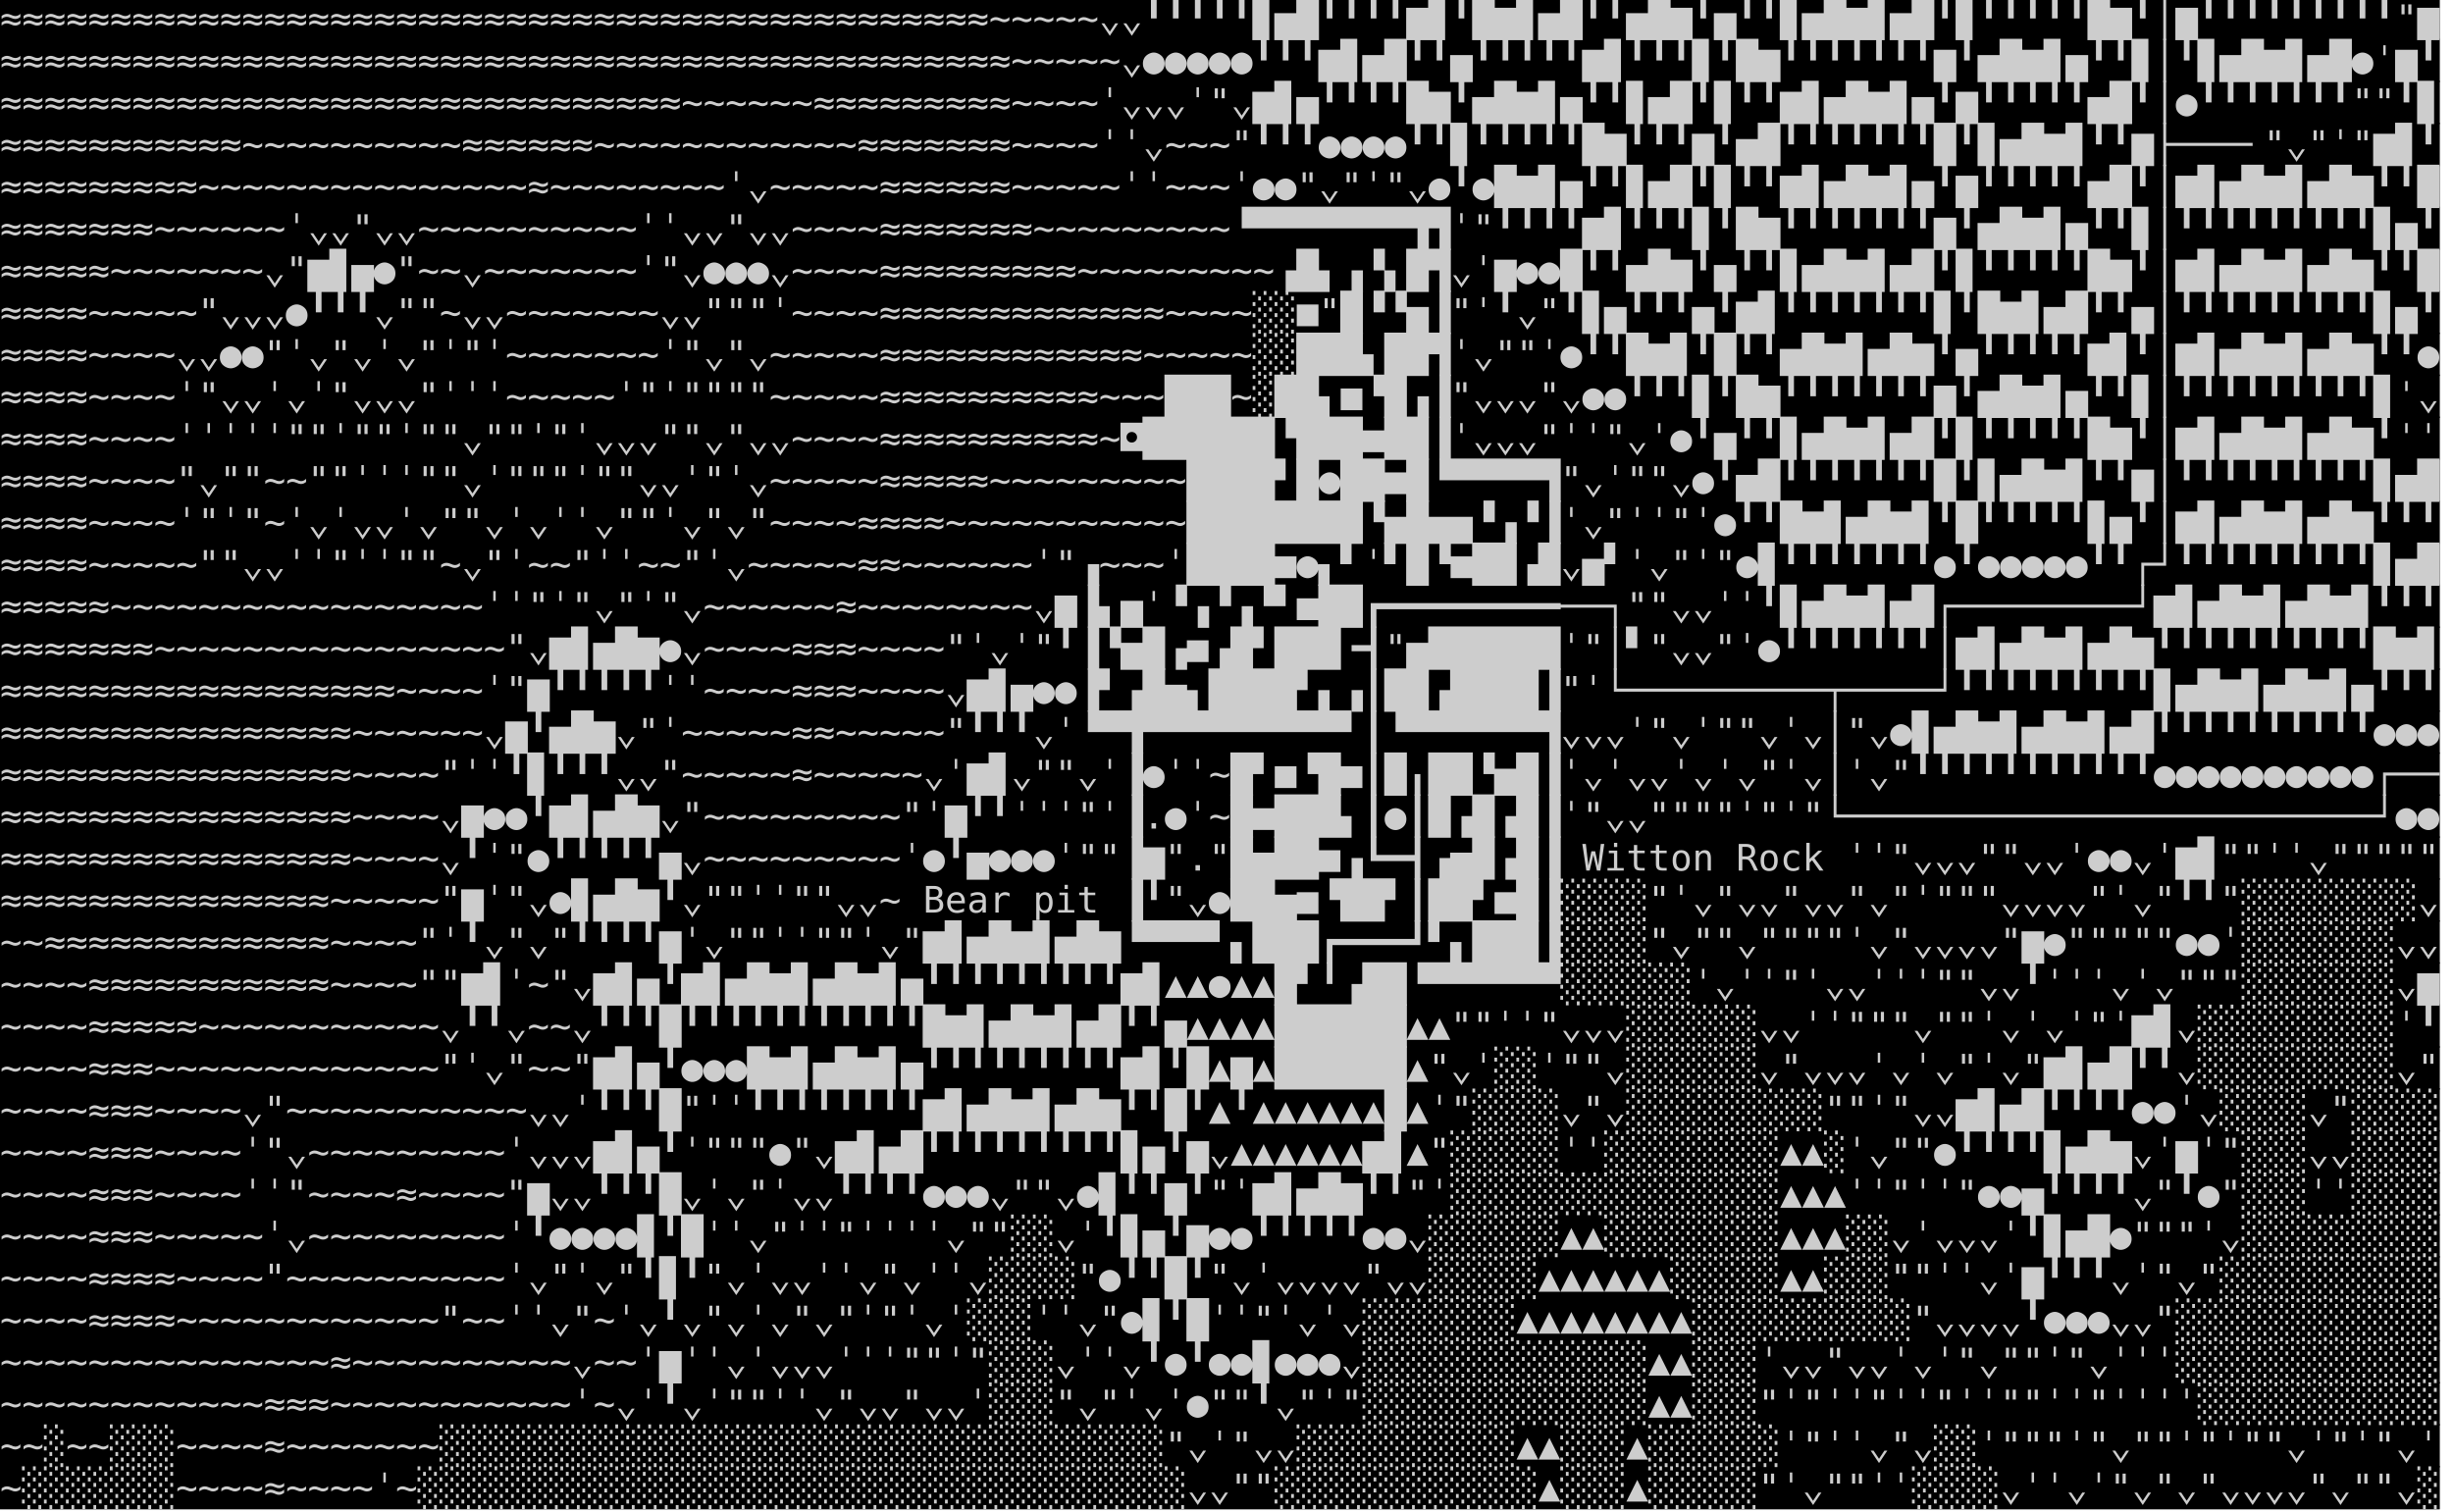
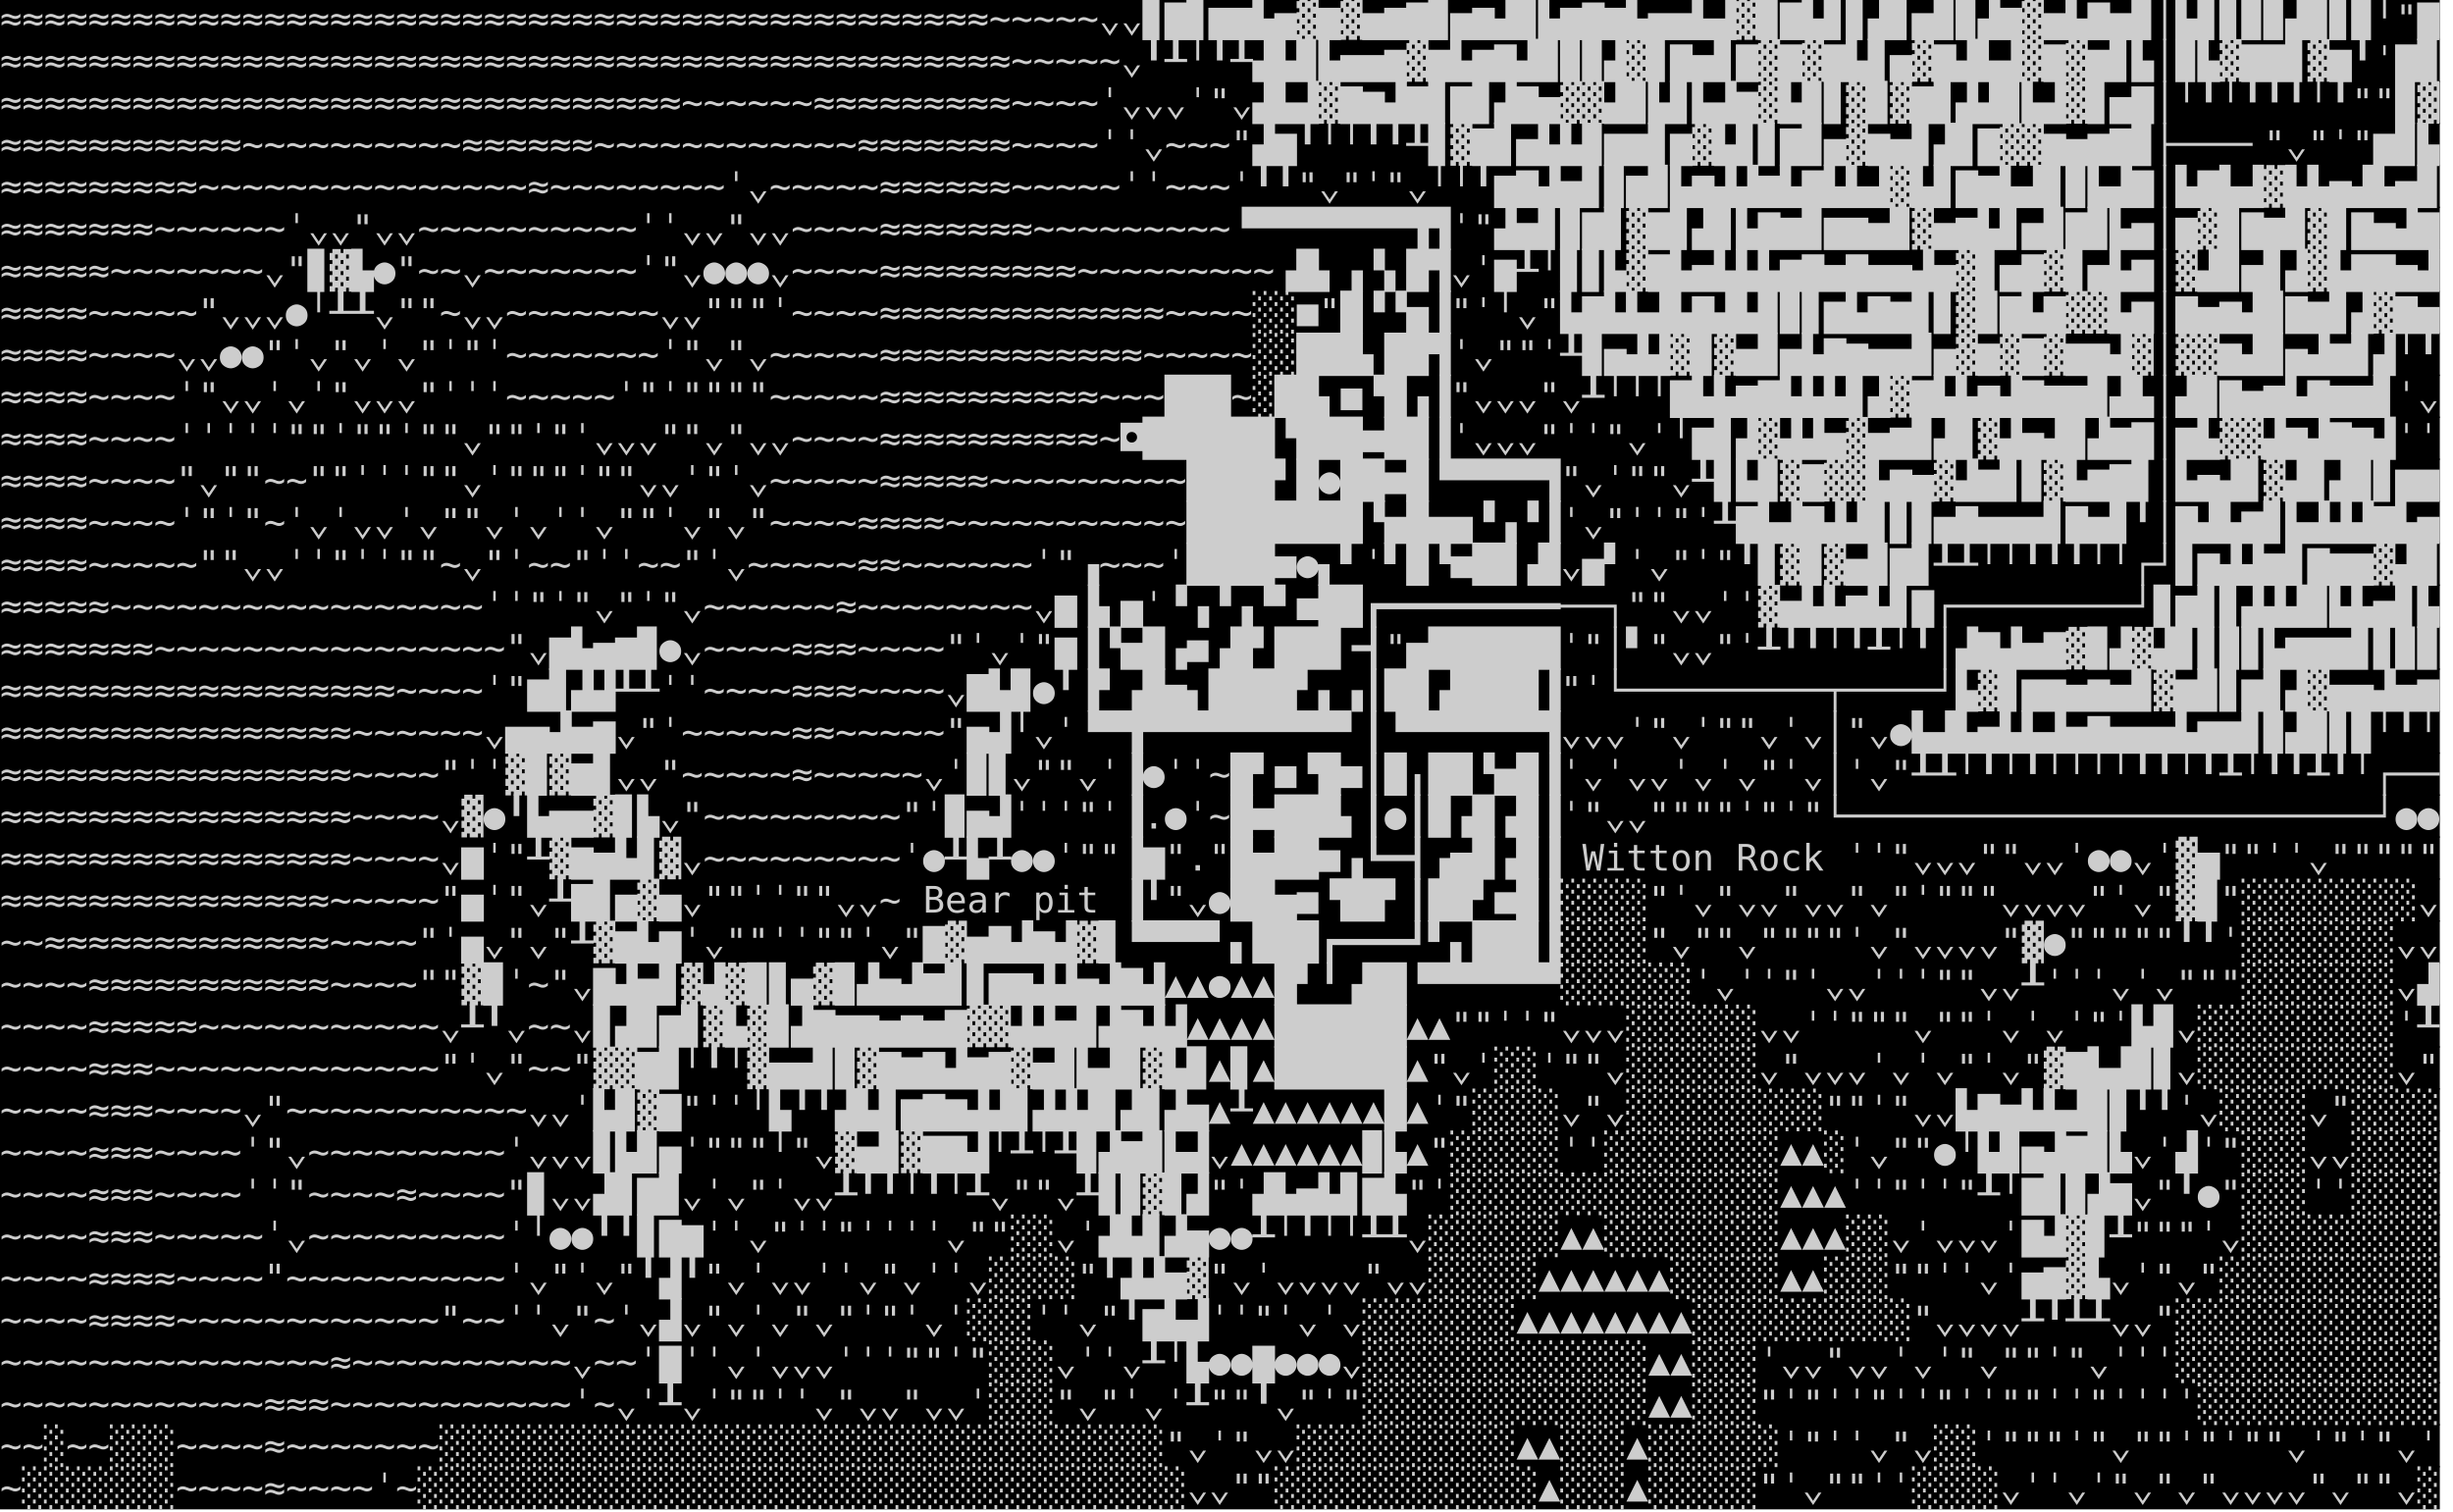
<svg xmlns="http://www.w3.org/2000/svg" version="1.1" width="672.0px" height="414.0px" viewBox="0 0 672.0 414.0" style="letter-spacing:0em;font-size:10px;font-family:'DejaVu Sans Mono';stroke:none">
  <text y="8.5" x="0.0" style="fill:#000000">███████████████████████████████████████████████████████████████████████████████████████████████████████████████</text>
█<text y="20.0" x="0.0" style="fill:#000000">███████████████████████████████████████████████████████████████████████████████████████████████████████████████</text>
█<text y="31.5" x="0.0" style="fill:#000000">███████████████████████████████████████████████████████████████████████████████████████████████████████████████</text>
█<text y="43.0" x="0.0" style="fill:#000000">███████████████████████████████████████████████████████████████████████████████████████████████████████████████</text>
█<text y="54.5" x="0.0" style="fill:#000000">███████████████████████████████████████████████████████████████████████████████████████████████████████████████</text>
█<text y="66.0" x="0.0" style="fill:#000000">███████████████████████████████████████████████████████████████████████████████████████████████████████████████</text>
█<text y="77.5" x="0.0" style="fill:#000000">███████████████████████████████████████████████████████████████████████████████████████████████████████████████</text>
█<text y="89.0" x="0.0" style="fill:#000000">███████████████████████████████████████████████████████████████████████████████████████████████████████████████</text>
█<text y="100.5" x="0.0" style="fill:#000000">███████████████████████████████████████████████████████████████████████████████████████████████████████████████</text>
█<text y="112.0" x="0.0" style="fill:#000000">███████████████████████████████████████████████████████████████████████████████████████████████████████████████</text>
█<text y="123.5" x="0.0" style="fill:#000000">███████████████████████████████████████████████████████████████████████████████████████████████████████████████</text>
█<text y="135.0" x="0.0" style="fill:#000000">███████████████████████████████████████████████████████████████████████████████████████████████████████████████</text>
█<text y="146.5" x="0.0" style="fill:#000000">███████████████████████████████████████████████████████████████████████████████████████████████████████████████</text>
█<text y="158.0" x="0.0" style="fill:#000000">███████████████████████████████████████████████████████████████████████████████████████████████████████████████</text>
█<text y="169.5" x="0.0" style="fill:#000000">███████████████████████████████████████████████████████████████████████████████████████████████████████████████</text>
█<text y="181.0" x="0.0" style="fill:#000000">███████████████████████████████████████████████████████████████████████████████████████████████████████████████</text>
█<text y="192.5" x="0.0" style="fill:#000000">███████████████████████████████████████████████████████████████████████████████████████████████████████████████</text>
█<text y="204.0" x="0.0" style="fill:#000000">███████████████████████████████████████████████████████████████████████████████████████████████████████████████</text>
█<text y="215.5" x="0.0" style="fill:#000000">███████████████████████████████████████████████████████████████████████████████████████████████████████████████</text>
█<text y="227.0" x="0.0" style="fill:#000000">███████████████████████████████████████████████████████████████████████████████████████████████████████████████</text>
█<text y="238.5" x="0.0" style="fill:#000000">███████████████████████████████████████████████████████████████████████████████████████████████████████████████</text>
█<text y="250.0" x="0.0" style="fill:#000000">███████████████████████████████████████████████████████████████████████████████████████████████████████████████</text>
█<text y="261.5" x="0.0" style="fill:#000000">███████████████████████████████████████████████████████████████████████████████████████████████████████████████</text>
█<text y="273.0" x="0.0" style="fill:#000000">███████████████████████████████████████████████████████████████████████████████████████████████████████████████</text>
█<text y="284.5" x="0.0" style="fill:#000000">███████████████████████████████████████████████████████████████████████████████████████████████████████████████</text>
█<text y="296.0" x="0.0" style="fill:#000000">███████████████████████████████████████████████████████████████████████████████████████████████████████████████</text>
█<text y="307.5" x="0.0" style="fill:#000000">███████████████████████████████████████████████████████████████████████████████████████████████████████████████</text>
█<text y="319.0" x="0.0" style="fill:#000000">███████████████████████████████████████████████████████████████████████████████████████████████████████████████</text>
█<text y="330.5" x="0.0" style="fill:#000000">███████████████████████████████████████████████████████████████████████████████████████████████████████████████</text>
█<text y="342.0" x="0.0" style="fill:#000000">███████████████████████████████████████████████████████████████████████████████████████████████████████████████</text>
█<text y="353.5" x="0.0" style="fill:#000000">███████████████████████████████████████████████████████████████████████████████████████████████████████████████</text>
█<text y="365.0" x="0.0" style="fill:#000000">███████████████████████████████████████████████████████████████████████████████████████████████████████████████</text>
█<text y="376.5" x="0.0" style="fill:#000000">███████████████████████████████████████████████████████████████████████████████████████████████████████████████</text>
█<text y="388.0" x="0.0" style="fill:#000000">███████████████████████████████████████████████████████████████████████████████████████████████████████████████</text>
█<text y="399.5" x="0.0" style="fill:#000000">███████████████████████████████████████████████████████████████████████████████████████████████████████████████</text>
█<text y="411.0" x="0.0" style="fill:#000000">███████████████████████████████████████████████████████████████████████████████████████████████████████████████</text>
- █<text y="8.5" x="0.0" style="fill:#cdcdcd">≈≈≈≈≈≈≈≈≈≈≈≈≈≈≈≈≈≈≈≈≈≈≈≈≈≈≈≈≈≈≈≈≈≈≈≈≈≈≈≈≈≈≈≈≈~~~~~⌄⌄╹╹╹╹╹▊▅█╹╹╹╹▆▊╹█▆▊▅█╹╹▅█▆╹▅╹╹▊▅█▆▊▅█╹▊╹╹╹╹╹█▆╹│▆╹╹╹╹╹╹╹╹╹"▆</text>
- ⌄<text y="20.0" x="0.0" style="fill:#cdcdcd">≈≈≈≈≈≈≈≈≈≈≈≈≈≈≈≈≈≈≈≈≈≈≈≈≈≈≈≈≈≈≈≈≈≈≈≈≈≈≈≈≈≈≈≈≈≈~~~~~⌄●●●●●╹╹╹▆▊▅█╹╹▅╹╹╹╹╹▆▊╹╹╹▊╹█▆╹╹╹╹╹╹╹▆╹▅█▆▊▅╹╹▊│╹▊▅█▆▊▅█●ˈ▆╹</text>
- ▅<text y="31.5" x="0.0" style="fill:#cdcdcd">≈≈≈≈≈≈≈≈≈≈≈≈≈≈≈≈≈≈≈≈≈≈≈≈≈≈≈≈≈≈≈~~~~~~≈≈≈≈≈≈≈≈≈~~~~ˈ⌄⌄⌄ˈ"⌄▆▊▅╹╹╹╹█▆╹▅█▆▊▅╹╹▊▅█╹▊╹╹▆▊▅█▆▊▅╹▆╹╹╹╹╹▅█╹│●╹╹╹╹╹╹╹""╹▊</text>
- ╹<text y="43.0" x="0.0" style="fill:#cdcdcd">≈≈≈≈≈≈≈≈≈≈≈~~~~~~~~~~≈≈≈≈≈≈~~~~~~~~~~~~≈≈≈≈≈≈≈~~~~ˈˈ⌄~~~"╹╹╹●●●●╹╹▊╹╹╹╹╹█▆╹╹╹▆╹▅█╹╹╹╹╹╹╹█╹▊▅█▆▊╹╹▆├───╴"⌄"ˈ"▆▊╹</text>
- █<text y="54.5" x="0.0" style="fill:#cdcdcd">≈≈≈≈≈≈≈≈≈~~~~~~~~~~~~~~~≈~~~~~~~~ˈ⌄~~~~~≈≈≈≈≈≈~~~~~ˈˈ~~~ˈ●●"⌄"ˈ"⌄●╹●█▆▊▅╹╹▊▅█╹▊╹╹▆▊▅█▆▊▅╹▆╹╹╹╹╹▅█╹│▆▊▅█▆▊▅█▆╹╹█</text>
- ╹<text y="66.0" x="0.0" style="fill:#cdcdcd">≈≈≈≈≈≈≈~~~~~~ˈ⌄⌄"⌄⌄~~~~~~~~~~ˈˈ⌄⌄"⌄⌄~~~~≈≈≈≈≈≈≈~~~~~~~~~▝▀▀▀▀▀▀▀▜▜ˈ"╹╹╹╹▆▊╹╹╹▊╹█▆╹╹╹╹╹╹╹▆╹▅█▆▊▅╹╹▊│╹╹╹╹╹╹╹╹╹▊▅╹</text>
- ▆<text y="77.5" x="0.0" style="fill:#cdcdcd">≈≈≈≈≈~~~~~~~⌄"▆▊▅●"~~⌄~~~~~~~ˈ"⌄●●●⌄~~~~≈≈≈≈≈≈≈≈≈~~~~~~~~~▗█▖▗▝▖█▜⌄ˈ▆●●█╹╹▅█▆╹▅╹╹▊▅█▆▊▅█╹▊╹╹╹╹╹█▆╹│▆▊▅█▆▊▅█▆╹╹█</text>
- ╹<text y="89.0" x="0.0" style="fill:#cdcdcd">≈≈≈≈~~~~~"⌄⌄⌄●╹╹╹⌄""~⌄⌄~~~~~~~⌄⌄"""ˈ~~~~≈≈≈≈≈≈≈≈≈≈≈≈≈~~~~░░■"█▝▝▅▐"ˈ╹⌄"╹▊▅╹╹╹▅╹▆▊╹╹╹╹╹╹╹▊╹█▆▊▅█╹╹▅│╹╹╹╹╹╹╹╹╹▊▅╹</text>
- ▆<text y="100.5" x="0.0" style="fill:#cdcdcd">≈≈≈≈~~~~⌄⌄●●"ˈ⌄"⌄ˈ⌄"ˈ"ˈ~~~~~~~ˈ"⌄"⌄~~~~~≈≈≈≈≈≈≈≈≈≈≈≈~~~~~░░███▖██▜ˈ⌄""ˈ●╹╹█▆▊╹█╹╹▅█▆▊▅█▆╹▅╹╹╹╹╹▆▊╹│▆▊▅█▆▊▅█▆╹╹●</text>
- ╹<text y="112.0" x="0.0" style="fill:#cdcdcd">≈≈≈≈~~~~ˈ"⌄⌄ˈ⌄ˈ"⌄⌄⌄"ˈˈˈ~~~~~ˈ"ˈ""""~~~~~≈≈≈≈≈≈≈≈≈≈~~~███~░██▖■▝█▗▐"⌄⌄⌄"⌄●●╹╹╹▊╹█▆╹╹╹╹╹╹╹▆╹▅█▆▊▅╹╹▊│╹╹╹╹╹╹╹╹╹▊ˈ⌄</text>
- ▆<text y="123.5" x="0.0" style="fill:#cdcdcd">≈≈≈≈~~~~ˈˈˈˈˈ""ˈ""ˈ""⌄""ˈ"ˈ⌄⌄⌄""⌄"⌄⌄~~~~≈≈≈≈≈≈≈≈≈≈~◘██████▝███■██▐ˈ⌄⌄⌄"ˈˈ"⌄ˈ●╹▅╹╹▊▅█▆▊▅█╹▊╹╹╹╹╹█▆╹│▆▊▅█▆▊▅█▆╹ˈˈ</text>
- ╹<text y="135.0" x="0.0" style="fill:#cdcdcd">≈≈≈≈~~~~"⌄""~~""ˈˈˈ""⌄ˈ"""ˈ""⌄⌄ˈ"ˈ⌄~~~~~≈≈≈≈≈~~~~~~~~~████▘█●██■█▝▀▀▀▀▜"⌄ˈ""⌄●╹▅█╹╹╹╹╹╹╹█╹▊▅█▆▊╹╹▆│╹╹╹╹╹╹╹╹╹▊▅█</text>
- ▆<text y="146.5" x="0.0" style="fill:#cdcdcd">≈≈≈≈~~~~ˈ"ˈ"~ˈ⌄ˈ⌄⌄ˈ⌄""⌄ˈ⌄ˈˈ⌄""ˈ⌄"⌄"~~~~≈≈≈≈~~~~~~~~~~~████████▝▅█▅▅▝▗▝▐ˈ⌄"ˈˈ"ˈ●╹╹█▆▊▅█▆▊╹█╹╹╹╹╹▊▅╹│▆▊▅█▆▊▅█▆╹╹╹</text>
- ╹<text y="158.0" x="0.0" style="fill:#cdcdcd">≈≈≈≈~~~~~""⌄⌄ˈˈ"ˈˈ""~⌄"ˈ~~"ˈˈ~~"ˈ⌄~~~~~≈≈~~~~~~ˈ"▗~~~ˈ████■●▖▘ˈ▘█▝■██▗█⌄▅▘ˈ⌄"ˈ"●▊╹╹╹╹╹╹╹●╹●●●●●╹╹┌┘╹╹╹╹╹╹╹╹╹▊▅█</text>
- ▆<text y="169.5" x="0.0" style="fill:#cdcdcd">≈≈≈≈≈~~~~~~~~~~~~~~~~~ˈˈ"ˈ"⌄"ˈ"⌄~~~~~~≈~~~~~~~~⌄▆▐▖▅ˈ▝▗▝▗▝▘■██┏━━━━━━━━──┐""⌄⌄ˈˈ╹▊▅█▆▊▅█┌────────┘▆▊▅█▆▊▅█▆▊╹╹╹</text>
- ╹<text y="181.0" x="0.0" style="fill:#cdcdcd">≈≈≈≈≈≈≈~~~~~~~~~~~~~~~~"⌄▆▊▅█▆●⌄~~~~≈≈≈~~~~"ˈ⌄ˈ"╹▐▝▅█▗■▗█▘███╺┫"▅██████ˈ"│▘"⌄⌄"ˈ●╹╹╹╹╹╹╹│▆▊▅█▆▊▅█▆╹╹╹╹╹╹╹╹╹╹█▆▊</text>
- ▅<text y="192.5" x="0.0" style="fill:#cdcdcd">≈≈≈≈≈≈≈≈≈≈≈≈≈≈≈≈≈≈~~~~ˈ"▆╹╹╹╹╹ˈˈ~~~~≈≈≈~~~~⌄▆▊▅●●▐▘▗█▅▖████▘▖▗┃██▗████▐"ˈ└─────────┬────┘╹╹╹╹╹╹╹╹╹▊▅█▆▊▅█▆▊▅╹╹╹</text>
- ╹<text y="204.0" x="0.0" style="fill:#cdcdcd">≈≈≈≈≈≈≈≈≈≈≈≈≈≈≈≈~~~~~~⌄▆╹▅█▆⌄"ˈ~~~~~≈≈~~~~~"╹╹╹⌄ˈ▝▀▜▀▀▀▀▀▀▀▀▀▘┃▝▀▀▀▀▀▀▜⌄⌄⌄ˈ"⌄ˈ""⌄ˈ⌄│"⌄●▊▅█▆▊▅█▆▊▅█╹╹╹╹╹╹╹╹╹╹●●●</text>
- ●<text y="215.5" x="0.0" style="fill:#cdcdcd">≈≈≈≈≈≈≈≈≈≈≈≈≈≈≈≈~~~~"ˈˈ╹▊╹╹╹⌄⌄"~~~~~≈~~~~~⌄ˈ▆▊⌄""⌄ˈ▐●ˈˈ~█▘■▝█■┃█╻██▝▅█▐ˈ⌄ˈ⌄⌄ˈ⌄ˈ⌄"ˈ⌄│ˈ⌄"╹╹╹╹╹╹╹╹╹╹╹●●●●●●●●●●┌──</text>
- ─<text y="227.0" x="0.0" style="fill:#cdcdcd">≈≈≈≈≈≈≈≈≈≈≈≈≈≈≈≈~~~~⌄▆●●╹▆▊▅█▆⌄"~~~~~~~~~"ˈ▆╹╹ˈˈˈ"ˈ▐.●ˈ~█■███▖┃●┃█▗█▗█▐ˈ"⌄⌄""""ˈ"ˈ"└────────────────────────┘●●</text>
- ▅<text y="238.5" x="0.0" style="fill:#cdcdcd">≈≈≈≈≈≈≈≈≈≈≈≈≈≈≈≈~~~~⌄╹ˈ"●╹╹╹╹╹▅⌄~~~~~~~~~ˈ●╹▅●●●ˈ""▐▆"."█▅██■▗┗━┫▗▅█▗█▐ Witton Rock ˈˈ"⌄⌄⌄""⌄⌄ˈ●●⌄ˈ▆▊""ˈˈ⌄"""""</text>
- ╹<text y="250.0" x="0.0" style="fill:#cdcdcd">≈≈≈≈≈≈≈≈≈≈≈≈≈≈≈~~~~~"▆ˈ"⌄●▊▅█▆╹⌄""ˈˈ""⌄⌄~ Bear pit ▐╹"⌄●██▅■▝██▘┃██▘■█▐░░░░"ˈ⌄"⌄⌄"⌄⌄"⌄"ˈ"""⌄⌄⌄⌄"ˈ⌄"╹╹"░░░░░░░░⌄</text>
- ▆<text y="261.5" x="0.0" style="fill:#cdcdcd">~~≈≈≈≈≈≈≈≈≈≈≈≈≈~~~~"ˈ╹⌄"⌄"╹╹╹╹▆ˈ⌄""ˈˈ""ˈ⌄"▆▊▅█▆▊▅█▆▝▀▀▀▘▖███┏━━━┛▘▖███▐░░░░"⌄""⌄""""ˈ⌄"⌄⌄⌄⌄"▆●"""""●●ˈ░░░░░░░⌄⌄</text>
- ╹<text y="273.0" x="0.0" style="fill:#cdcdcd">~~~~≈≈≈≈≈≈≈≈≈≈≈~~~~""▆▊ˈ~"⌄▆▊▅╹▆▊▅█▆▊▅█▆▊▅╹╹╹╹╹╹╹╹╹▆▊▲▲●▲▲█▘╹▗██▝▀▀▀▀▀▀░░░░░░ˈ⌄ˈˈ"ˈ⌄⌄ˈˈˈ""⌄⌄╹ˈˈˈ⌄ˈ⌄"""░░░░░░░⌄▆</text>
- ▊<text y="284.5" x="0.0" style="fill:#cdcdcd">~~~~≈≈≈≈≈~~~~~~~~~~~⌄╹╹⌄~~⌄╹╹╹█╹╹╹╹╹╹╹╹╹╹╹█▆▊▅█▆▊▅█╹╹▅▲▲▲▲██████▲▲""ˈˈ"⌄⌄⌄░░░░░░⌄⌄ˈˈ"""⌄""ˈ⌄ˈ⌄ˈ"ˈ▆▊⌄░░░░░░░░░ˈ╹</text>
- ╹<text y="296.0" x="0.0" style="fill:#cdcdcd">~~~~≈≈≈~~~~~~~~~~~~~"ˈ⌄"~~"▆▊▅╹●●●█▆▊▅█▆▊▅╹╹╹╹╹╹╹╹╹▆▊╹█▲▆▲██████▲"⌄ˈ░░ˈ""⌄░░░░░░⌄"⌄⌄⌄ˈ⌄ˈ⌄"ˈ⌄"▆▊▅█╹╹⌄░░░░░░░░░⌄"</text>
- "<text y="307.5" x="0.0" style="fill:#cdcdcd">~~~~≈≈≈~~~~⌄"~~~~~~~~~~~⌄⌄ˈ╹╹╹█"ˈˈ╹╹╹╹╹╹╹╹▆▊▅█▆▊▅█▆╹╹█╹▲╹▲▲▲▲▲▲█▲ˈ"░░░░⌄"⌄░░░░░░░░░""ˈ"⌄⌄▆▊▅█╹╹╹╹●●ˈ⌄░░░░⌄"░░░░</text>
- ░<text y="319.0" x="0.0" style="fill:#cdcdcd">~~~~≈≈≈~~~~ˈ"⌄~~~~~~~~~ˈ⌄⌄⌄▆▊▅╹ˈ"""●"⌄▆▊▅█╹╹╹╹╹╹╹╹╹▊▅╹▆⌄▲▲▲▲▲▲▆▊▲"░░░░░ˈˈ░░░░░░░░▲▲░ˈ⌄""●╹╹╹╹▊▅█▆⌄ˈ▆ˈ"░░░⌄⌄░░░░</text>
- ░<text y="330.5" x="0.0" style="fill:#cdcdcd">~~~~≈≈≈~~~~ˈˈ"~~~~≈~~~~"▆⌄⌄╹╹╹█⌄ˈ⌄"ˈ⌄⌄╹╹╹╹●●●⌄""⌄●▊╹╹▆╹"ˈ▆▊▅█▆╹╹"ˈ░░░░░░░░░░░░░░░▲▲▲ˈˈ"ˈˈ"●●▅╹╹╹╹⌄"╹●"░░░ˈˈ░░░░</text>
- ░<text y="342.0" x="0.0" style="fill:#cdcdcd">~~~~≈≈≈~~~~~ˈ⌄~~~~~~~~~ˈ╹●●●●▊╹█ˈˈ⌄"ˈˈ"ˈˈˈˈ⌄""░░⌄ˈ╹▊▅╹▆●●╹╹╹╹╹●●⌄░░░░░░▲▲░░░░░░░░▲▲▲░░⌄ˈ⌄⌄⌄ˈ╹▊▅█●"""ˈ⌄░░░░░░░░░</text>
- ░<text y="353.5" x="0.0" style="fill:#cdcdcd">~~~~≈≈≈≈~~~~"~~~~~~~~~~ˈ⌄"ˈ⌄"╹▊╹"⌄ˈ⌄⌄ˈˈ⌄"⌄ˈˈ⌄░░░░"●╹╹█╹"⌄ˈ⌄⌄⌄⌄"⌄⌄░░░░░▲▲▲▲▲▲░░░░░▲▲░░░""ˈˈ⌄ˈ▆╹╹╹⌄ˈ"⌄"░░░░░░░░░░</text>
- ░<text y="365.0" x="0.0" style="fill:#cdcdcd">~~~~≈≈≈≈~~~~~~~~~~~~"~~ˈˈ⌄"~ˈ⌄╹⌄"⌄ˈ⌄"⌄"ˈ"ˈ⌄ˈ░░░ˈˈ⌄"●▊╹█ˈˈ"ˈ⌄ˈ⌄░░░░░░░▲▲▲▲▲▲▲▲░░░░░░░░░░"⌄⌄⌄⌄╹●●●⌄⌄"░░░░░░░░░░░░</text>
- ░<text y="376.5" x="0.0" style="fill:#cdcdcd">~~~~~~~~~~~~~~~≈~~~~~~~~~~⌄~~ˈ▆ˈˈ⌄ˈ⌄⌄⌄ˈˈˈ""ˈ"░░░⌄ˈˈ⌄╹●╹●●▊●●●⌄░░░░░░░░░░░░░▲▲░░░ˈ⌄⌄"⌄⌄ˈ⌄ˈ"⌄""ˈ"⌄ˈˈˈ░░░░░░░░░░░░</text>
- ░<text y="388.0" x="0.0" style="fill:#cdcdcd">~~~~~~~~~~~~≈≈≈~~~~~~~~~~~ˈ~⌄ˈ╹⌄ˈ""ˈˈ⌄"⌄⌄"⌄⌄ˈ░░░"⌄"ˈ⌄ˈ●""╹⌄"ˈ"░░░░░░░░░░░░░▲▲░░░"ˈ"ˈˈ"ˈˈ"ˈˈ""ˈˈ"ˈˈˈˈ░░░░░░░░░░░</text>
+ █<text y="8.5" x="0.0" style="fill:#cdcdcd">≈≈≈≈≈≈≈≈≈≈≈≈≈≈≈≈≈≈≈≈≈≈≈≈≈≈≈≈≈≈≈≈≈≈≈≈≈≈≈≈≈≈≈≈≈~~~~~⌄⌄▊▇▊▆▆▙▅▓▆▓▅▆▇▉▅▆▟▉▙▆▇▆▙▅▅▙▟▓▉▇▙▊▊▟▊▅▉▉▟▆▓▅▙▇▅▉│▙▊▊▉▉▟▉▊▉╵"▇</text>
+ ⌄<text y="20.0" x="0.0" style="fill:#cdcdcd">≈≈≈≈≈≈≈≈≈≈≈≈≈≈≈≈≈≈≈≈≈≈≈≈≈≈≈≈≈≈≈≈≈≈≈≈≈≈≈≈≈≈≈≈≈≈~~~~~⌄╹┸╵╹┸▟▙▉▙▅▅▆▓▆▙▆▇▟▉▉▉▟▓▊▇▅▊▇▓▇▓▇▙▊▅▓▇▟▙▟▓▇▓▆▊▙│▉▙▓▇▇▊▓▆╹ˈ▇▉</text>
+ ▓<text y="31.5" x="0.0" style="fill:#cdcdcd">≈≈≈≈≈≈≈≈≈≈≈≈≈≈≈≈≈≈≈≈≈≈≈≈≈≈≈≈≈≈≈~~~~~~≈≈≈≈≈≈≈≈≈~~~~ˈ⌄⌄⌄ˈ"⌄▟▙▟▓▇▆▟▇▊▇▊▟▇▅▓▓▟▉▙▊▙▟▆▓▙▉▊▓▉▓▇▊▟▟▉▙▟▓▊▅▇│╵╹╵╹╹╹╵╹""▉▓</text>
+ ▙<text y="43.0" x="0.0" style="fill:#cdcdcd">≈≈≈≈≈≈≈≈≈≈≈~~~~~~~~~~≈≈≈≈≈≈~~~~~~~~~~~~≈≈≈≈≈≈≈~~~~ˈˈ⌄~~~"▟▆╹╵╵╹╹┸▊▓▇▊▅▙▙▉▆▆▊▆▓▙▊▊▇▉▅▓▆▅▊▟▊▇▓▓▆▅▆▇▉├───╴"⌄"ˈ"▆▉▙</text>
+ ▓<text y="54.5" x="0.0" style="fill:#cdcdcd">≈≈≈≈≈≈≈≈≈~~~~~~~~~~~~~~~≈~~~~~~~~ˈ⌄~~~~~≈≈≈≈≈≈~~~~~ˈˈ~~~ˈ╹╹"⌄"ˈ"⌄╵╵╹▆▇▟▅▊▉▆▉▙▆▟▟▆▙▇▙▙▟▓▙▊▇▆▙▟▊▉▙▟▇│▙▇▙▟▓▙▙▅▟▙▅▉</text>
+ ▟<text y="66.0" x="0.0" style="fill:#cdcdcd">≈≈≈≈≈≈≈~~~~~~ˈ⌄⌄"⌄⌄~~~~~~~~~~ˈˈ⌄⌄"⌄⌄~~~~≈≈≈≈≈≈≈~~~~~~~~~▝▀▀▀▀▀▀▀▜▜ˈ"▟▅▊▉▇▊▓▇▊▟▊▙▇▆▉▆▆▅▉▓▅▆▙▊▅▉▇▉▙▅│▆▓▉▇▆▉▓▊▇▅▟▇</text>
+ ▉<text y="77.5" x="0.0" style="fill:#cdcdcd">≈≈≈≈≈~~~~~~~⌄"▊▓▙●"~~⌄~~~~~~~ˈ"⌄●●●⌄~~~~≈≈≈≈≈≈≈≈≈~~~~~~~~~▗█▖▗▝▖█▜⌄ˈ▆┸╵▊▊▙▓▇▙▅▙▙▙▆▇▅▇▅▅▟▅▓▊▅▇▓▊▅▙▆│▓▟▉▅▊▟▓▙▇▇▅▟</text>
+ ▇<text y="89.0" x="0.0" style="fill:#cdcdcd">≈≈≈≈~~~~~"⌄⌄⌄●╵┸┸⌄""~⌄⌄~~~~~~~⌄⌄"""ˈ~~~~≈≈≈≈≈≈≈≈≈≈≈≈≈~~~~░░■"█▝▝▅▐"ˈ╵⌄"▙▇▙▙▟▙▇▟▙▉▉▊▆▙▇▆▊▊▓▉▇▙▇▓▓▙▆│▇▅▆▟▉▇▆▊▟▓▇▅</text>
+ ▙<text y="100.5" x="0.0" style="fill:#cdcdcd">≈≈≈≈~~~~⌄⌄●●"ˈ⌄"⌄ˈ⌄"ˈ"ˈ~~~~~~~ˈ"⌄"⌄~~~~~≈≈≈≈≈≈≈≈≈≈≈≈~~~~~░░███▖██▜ˈ⌄""ˈ┸▉▅▟▟▓▉▓▅▉▅▙▇▆▅▅▉▅▓▆▓▇▓▆▆▟▓│▓▓▆▟▉▅▟▆▊▟╵╹</text>
+ ▇<text y="112.0" x="0.0" style="fill:#cdcdcd">≈≈≈≈~~~~ˈ"⌄⌄ˈ⌄ˈ"⌄⌄⌄"ˈˈˈ~~~~~ˈ"ˈ""""~~~~~≈≈≈≈≈≈≈≈≈≈~~~███~░██▖■▝█▗▐"⌄⌄⌄"⌄┸╵╵╵▇▙▙▆▇▙▙▙▊▟▓▇▙▙▆▟▇▆▆▉▟▙│▟▉▇▅▆▙▇▆▆▊ˈ⌄</text>
+ ▇<text y="123.5" x="0.0" style="fill:#cdcdcd">≈≈≈≈~~~~ˈˈˈˈˈ""ˈ""ˈ""⌄""ˈ"ˈ⌄⌄⌄""⌄"⌄⌄~~~~≈≈≈≈≈≈≈≈≈≈~◘██████▝███■██▐ˈ⌄⌄⌄"ˈˈ"⌄ˈ╵▆▊▟▓▟▟▅▓▅▆▉▟▊▓▟▅▟▉▟▆▇│▆▙▓▓▟▆▟▇▆▟ˈˈ</text>
+ ▅<text y="135.0" x="0.0" style="fill:#cdcdcd">≈≈≈≈~~~~"⌄""~~""ˈˈˈ""⌄ˈ"""ˈ""⌄⌄ˈ"ˈ⌄~~~~~≈≈≈≈≈~~~~~~~~~████▘█●██■█▝▀▀▀▀▜"⌄ˈ""⌄┸▊▙▉▓▇▓▓▙▆▅▓▟▆▊▉▓▙▆▇▊│▙▅▟▊▓▟▊▟▉▊▆▆</text>
+ ▉<text y="146.5" x="0.0" style="fill:#cdcdcd">≈≈≈≈~~~~ˈ"ˈ"~ˈ⌄ˈ⌄⌄ˈ⌄""⌄ˈ⌄ˈˈ⌄""ˈ⌄"⌄"~~~~≈≈≈≈~~~~~~~~~~~████████▝▅█▅▅▝▗▝▐ˈ⌄"ˈˈ"ˈ┸▇▙▟▇▟▟▊▊▉▅▇▅▅▅▊▇▅▊╹│▇▟▙▆▊▙▟▟▟▇▙▅</text>
+ ▅<text y="158.0" x="0.0" style="fill:#cdcdcd">≈≈≈≈~~~~~""⌄⌄ˈˈ"ˈˈ""~⌄"ˈ~~"ˈˈ~~"ˈ⌄~~~~~≈≈~~~~~~ˈ"▗~~~ˈ████■●▖▘ˈ▘█▝■██▗█⌄▅▘ˈ⌄"ˈ"╹▊▓▉▓▅▉▇▊┸┸╵╵╹╹╹╵╵┌┘▊▆▟▟▆▊▇▆▆▓▟▉</text>
+ ▉<text y="169.5" x="0.0" style="fill:#cdcdcd">≈≈≈≈≈~~~~~~~~~~~~~~~~~ˈˈ"ˈ"⌄"ˈ"⌄~~~~~~≈~~~~~~~~⌄▆▐▖▅ˈ▝▗▝▗▝▘■██┏━━━━━━━━──┐""⌄⌄ˈˈ▓▅▙▙▆▙▊▇┌────────┘▊▆▊▊▟▟▟▉▙▙▅▊▙</text>
+ ▇<text y="181.0" x="0.0" style="fill:#cdcdcd">≈≈≈≈≈≈≈~~~~~~~~~~~~~~~~"⌄▆▙▅▆▉●⌄~~~~≈≈≈~~~~"ˈ⌄ˈ"▆▐▝▅█▗■▗█▘███╺┫"▅██████ˈ"│▘"⌄⌄"ˈ┸╹╹╵╹┸╵╹│▟▇▟▅▇▓▉▟▓▟▊▊▉▊▙▆▆▆▊▊▉▉</text>
+ ▅<text y="192.5" x="0.0" style="fill:#cdcdcd">≈≈≈≈≈≈≈≈≈≈≈≈≈≈≈≈≈≈~~~~ˈ"▆▊▟▟┸┸ˈˈ~~~~≈≈≈~~~~⌄▇▙▉●╹▐▘▗█▅▖████▘▖▗┃██▗████▐"ˈ└─────────┬────┘▙▓▊▆▆▅▆▅▉▓▆▉▊▆▊▟▓▅▅▟▅▆</text>
+ ▆<text y="204.0" x="0.0" style="fill:#cdcdcd">≈≈≈≈≈≈≈≈≈≈≈≈≈≈≈≈~~~~~~⌄▅▅▟▅▆⌄"ˈ~~~~~≈≈~~~~~"▅▟╵⌄ˈ▝▀▜▀▀▀▀▀▀▀▀▀▘┃▝▀▀▀▀▀▀▜⌄⌄⌄ˈ"⌄ˈ""⌄ˈ⌄│"⌄●▙▟▙▅▙▙▟▅▇▅▅▅▙▆▆▊▉▟▉▊▉╵╹╵</text>
+ ┸<text y="215.5" x="0.0" style="fill:#cdcdcd">≈≈≈≈≈≈≈≈≈≈≈≈≈≈≈≈~~~~"ˈˈ▓▉▓▆▊⌄⌄"~~~~~≈~~~~~⌄ˈ▉▊⌄""⌄ˈ▐●ˈˈ~█▘■▝█■┃█╻██▝▅█▐ˈ⌄ˈ⌄⌄ˈ⌄ˈ⌄"ˈ⌄│ˈ⌄"┸┸╵╹╵╹╵╵╵╵╹╹╵╹┸╵╹╹┸╹╵┌──</text>
+ ─<text y="227.0" x="0.0" style="fill:#cdcdcd">≈≈≈≈≈≈≈≈≈≈≈≈≈≈≈≈~~~~⌄▓●╹▙▅▅▓▊▙⌄"~~~~~~~~~"ˈ▉▅▟ˈˈˈ"ˈ▐.●ˈ~█■███▖┃●┃█▗█▗█▐ˈ"⌄⌄""""ˈ"ˈ"└────────────────────────┘●●</text>
+ ▅<text y="238.5" x="0.0" style="fill:#cdcdcd">≈≈≈≈≈≈≈≈≈≈≈≈≈≈≈≈~~~~⌄▆ˈ"┸▓▆▅▙▊▓⌄~~~~~~~~~ˈ●┸▙┸●●ˈ""▐▆"."█▅██■▗┗━┫▗▅█▗█▐ Witton Rock ˈˈ"⌄⌄⌄""⌄⌄ˈ●●⌄ˈ▓▅""ˈˈ⌄"""""</text>
+ ▟<text y="250.0" x="0.0" style="fill:#cdcdcd">≈≈≈≈≈≈≈≈≈≈≈≈≈≈≈~~~~~"▅ˈ"⌄┸▇▊▅▓▅⌄""ˈˈ""⌄⌄~ Bear pit ▐╹"⌄●██▅■▝██▘┃██▘■█▐░░░░"ˈ⌄"⌄⌄"⌄⌄"⌄"ˈ"""⌄⌄⌄⌄"ˈ⌄"▓▉"░░░░░░░░⌄</text>
+ ▊<text y="261.5" x="0.0" style="fill:#cdcdcd">~~≈≈≈≈≈≈≈≈≈≈≈≈≈~~~~"ˈ▅⌄"⌄"┸▓▆▙▆ˈ⌄""ˈˈ""ˈ⌄"▇▓▅▇▟▆▟▓▊▝▀▀▀▘▖███┏━━━┛▘▖███▐░░░░"⌄""⌄""""ˈ⌄"⌄⌄⌄⌄"▓●"""""╹╹ˈ░░░░░░░⌄⌄</text>
+ ▓<text y="273.0" x="0.0" style="fill:#cdcdcd">~~~~≈≈≈≈≈≈≈≈≈≈≈~~~~""▓▉ˈ~"⌄▇▟▅▊▓▟▓▉▊▅▓▉▟▅▟▆▊▊▆▆▟▟▅▟▇▟▲▲●▲▲█▘╹▗██▝▀▀▀▀▀▀░░░░░░ˈ⌄ˈˈ"ˈ⌄⌄ˈˈˈ""⌄⌄┸ˈˈˈ⌄ˈ⌄"""░░░░░░░⌄▟</text>
+ ▇<text y="284.5" x="0.0" style="fill:#cdcdcd">~~~~≈≈≈≈≈~~~~~~~~~~~⌄┸╹⌄~~⌄▊▟▉▆▊▓▙▓▉▟▇▆▆▅▆▅▇▓▓▟▟▅▉▟▇▟▟▲▲▲▲██████▲▲""ˈˈ"⌄⌄⌄░░░░░░⌄⌄ˈˈ"""⌄""ˈ⌄ˈ⌄ˈ"ˈ▙▉⌄░░░░░░░░░ˈ┸</text>
+ ┸<text y="296.0" x="0.0" style="fill:#cdcdcd">~~~~≈≈≈~~~~~~~~~~~~~"ˈ⌄"~~"▓▓▇▉╵╹╵▓▅▅▉▉▓▇▆▇▟▆▇▓▅▉▙▟▉▓▙▉▲▊▲██████▲"⌄ˈ░░ˈ""⌄░░░░░░⌄"⌄⌄⌄ˈ⌄ˈ⌄"ˈ⌄"▓▇▙▟▉▊⌄░░░░░░░░░⌄"</text>
+ "<text y="307.5" x="0.0" style="fill:#cdcdcd">~~~~≈≈≈~~~~⌄"~~~~~~~~~~~⌄⌄ˈ▙▉▓▇"ˈˈ╵▙╹╹▟▙▊▆▇▆▟▟▊▟▟▟▊▟▊▟▅▲┸▲▲▲▲▲▲█▲ˈ"░░░░⌄"⌄░░░░░░░░░""ˈ"⌄⌄▙▇▅▙▙▟▉▊╹╹ˈ⌄░░░░⌄"░░░░</text>
+ ░<text y="319.0" x="0.0" style="fill:#cdcdcd">~~~~≈≈≈~~~~ˈ"⌄~~~~~~~~~ˈ⌄⌄⌄▊▙▉▅ˈ"""╵"⌄▓▅▉▓▇▇▟╵┸╵┸▉▟▆▉▙▟⌄▲▲▲▲▲▲▉▙▲"░░░░░ˈˈ░░░░░░░░▲▲░ˈ⌄""●╵▙▉▅▟▇▉▙⌄ˈ▟ˈ"░░░⌄⌄░░░░</text>
+ ░<text y="330.5" x="0.0" style="fill:#cdcdcd">~~~~≈≈≈~~~~ˈˈ"~~~~≈~~~~"▊⌄⌄▟▊▇▉⌄ˈ⌄"ˈ⌄⌄┸╹╹╵╹╵┸⌄""⌄┸▊▉▓▊▟"ˈ▟▙▅▙▊▇▙"ˈ░░░░░░░░░░░░░░░▲▲▲ˈˈ"ˈˈ"┸╵▇▊▉▟▆⌄"╹●"░░░ˈˈ░░░░</text>
+ ░<text y="342.0" x="0.0" style="fill:#cdcdcd">~~~~≈≈≈~~~~~ˈ⌄~~~~~~~~~ˈ╵●●╹╹▊▇▆ˈˈ⌄"ˈˈ"ˈˈˈˈ⌄""░░⌄ˈ▟▙▊▟▅●●┸╵╹╵╵┸┸⌄░░░░░░▲▲░░░░░░░░▲▲▲░░⌄ˈ⌄⌄⌄ˈ▇▟▓▊┸"""ˈ⌄░░░░░░░░░</text>
+ ░<text y="353.5" x="0.0" style="fill:#cdcdcd">~~~~≈≈≈≈~~~~"~~~~~~~~~~ˈ⌄"ˈ⌄"╹▟╹"⌄ˈ⌄⌄ˈˈ⌄"⌄ˈˈ⌄░░░░"╹▟▟▅▓"⌄ˈ⌄⌄⌄⌄"⌄⌄░░░░░▲▲▲▲▲▲░░░░░▲▲░░░""ˈˈ⌄ˈ▅▆▓▙⌄ˈ"⌄"░░░░░░░░░░</text>
+ ░<text y="365.0" x="0.0" style="fill:#cdcdcd">~~~~≈≈≈≈~~~~~~~~~~~~"~~ˈˈ⌄"~ˈ⌄▟⌄"⌄ˈ⌄"⌄"ˈ"ˈ⌄ˈ░░░ˈˈ⌄"╹▆▙▟ˈˈ"ˈ⌄ˈ⌄░░░░░░░▲▲▲▲▲▲▲▲░░░░░░░░░░"⌄⌄⌄⌄┸╹┸┸⌄⌄"░░░░░░░░░░░░</text>
+ ░<text y="376.5" x="0.0" style="fill:#cdcdcd">~~~~~~~~~~~~~~~≈~~~~~~~~~~⌄~~ˈ▇ˈˈ⌄ˈ⌄⌄⌄ˈˈˈ""ˈ"░░░⌄ˈˈ⌄┸╵▙●●▇●●●⌄░░░░░░░░░░░░░▲▲░░░ˈ⌄⌄"⌄⌄ˈ⌄ˈ"⌄""ˈ"⌄ˈˈˈ░░░░░░░░░░░░</text>
+ ░<text y="388.0" x="0.0" style="fill:#cdcdcd">~~~~~~~~~~~~≈≈≈~~~~~~~~~~~ˈ~⌄ˈ┸⌄ˈ""ˈˈ⌄"⌄⌄"⌄⌄ˈ░░░"⌄"ˈ⌄ˈ┸""╹⌄"ˈ"░░░░░░░░░░░░░▲▲░░░"ˈ"ˈˈ"ˈˈ"ˈˈ""ˈˈ"ˈˈˈˈ░░░░░░░░░░░</text>
░<text y="399.5" x="0.0" style="fill:#cdcdcd">~~░~~░░░~~~~≈~~~~~~~░░░░░░░░░░░░░░░░░░░░░░░░░░░░░░░░░"⌄ˈ"⌄⌄░░░░░░░░░░▲▲░░░▲░░░░░░ˈ"ˈˈ⌄"⌄░░ˈ"""ˈ"⌄""ˈ"ˈ""⌄ˈ"ˈ"⌄ˈ</text>
░<text y="411.0" x="0.0" style="fill:#cdcdcd">~░░░░░░░~~~~≈~~~~ˈ~░░░░░░░░░░░░░░░░░░░░░░░░░░░░░░░░░░░⌄⌄""░░░░░░░░░░░░▲░░░▲░░░░░"ˈ⌄""ˈˈ░░░░⌄ˈˈ⌄ˈ"⌄"⌄"⌄⌄⌄⌄"⌄""⌄░</text>
░</svg>
